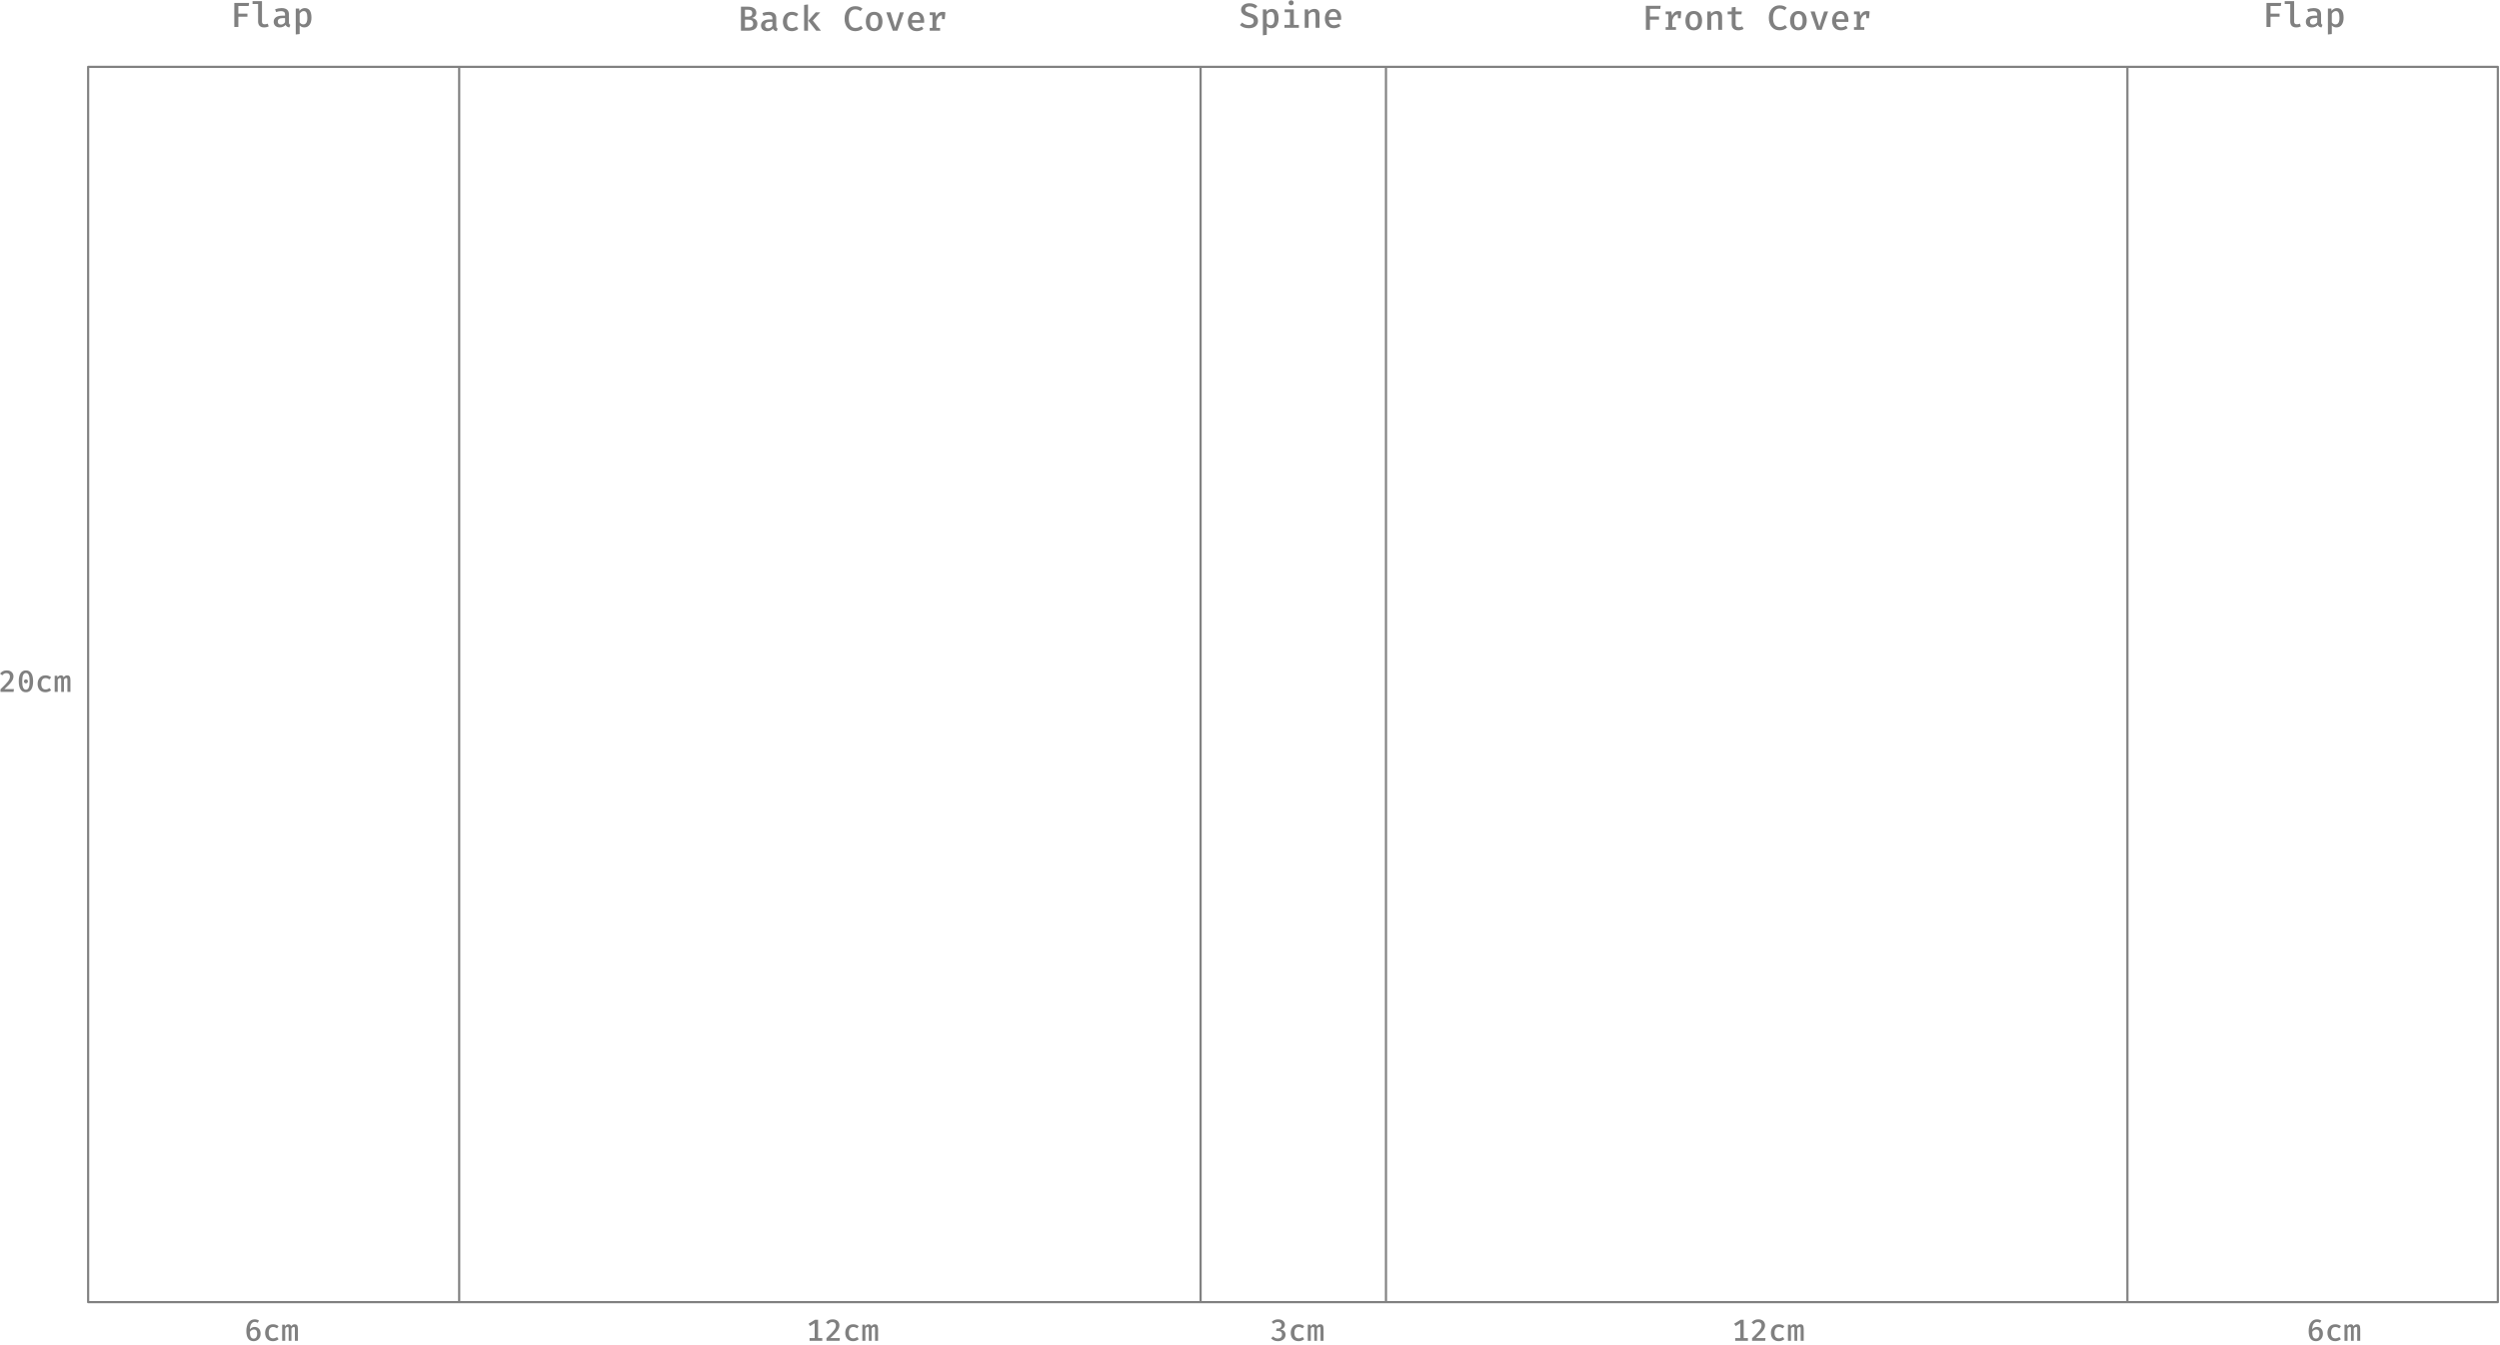
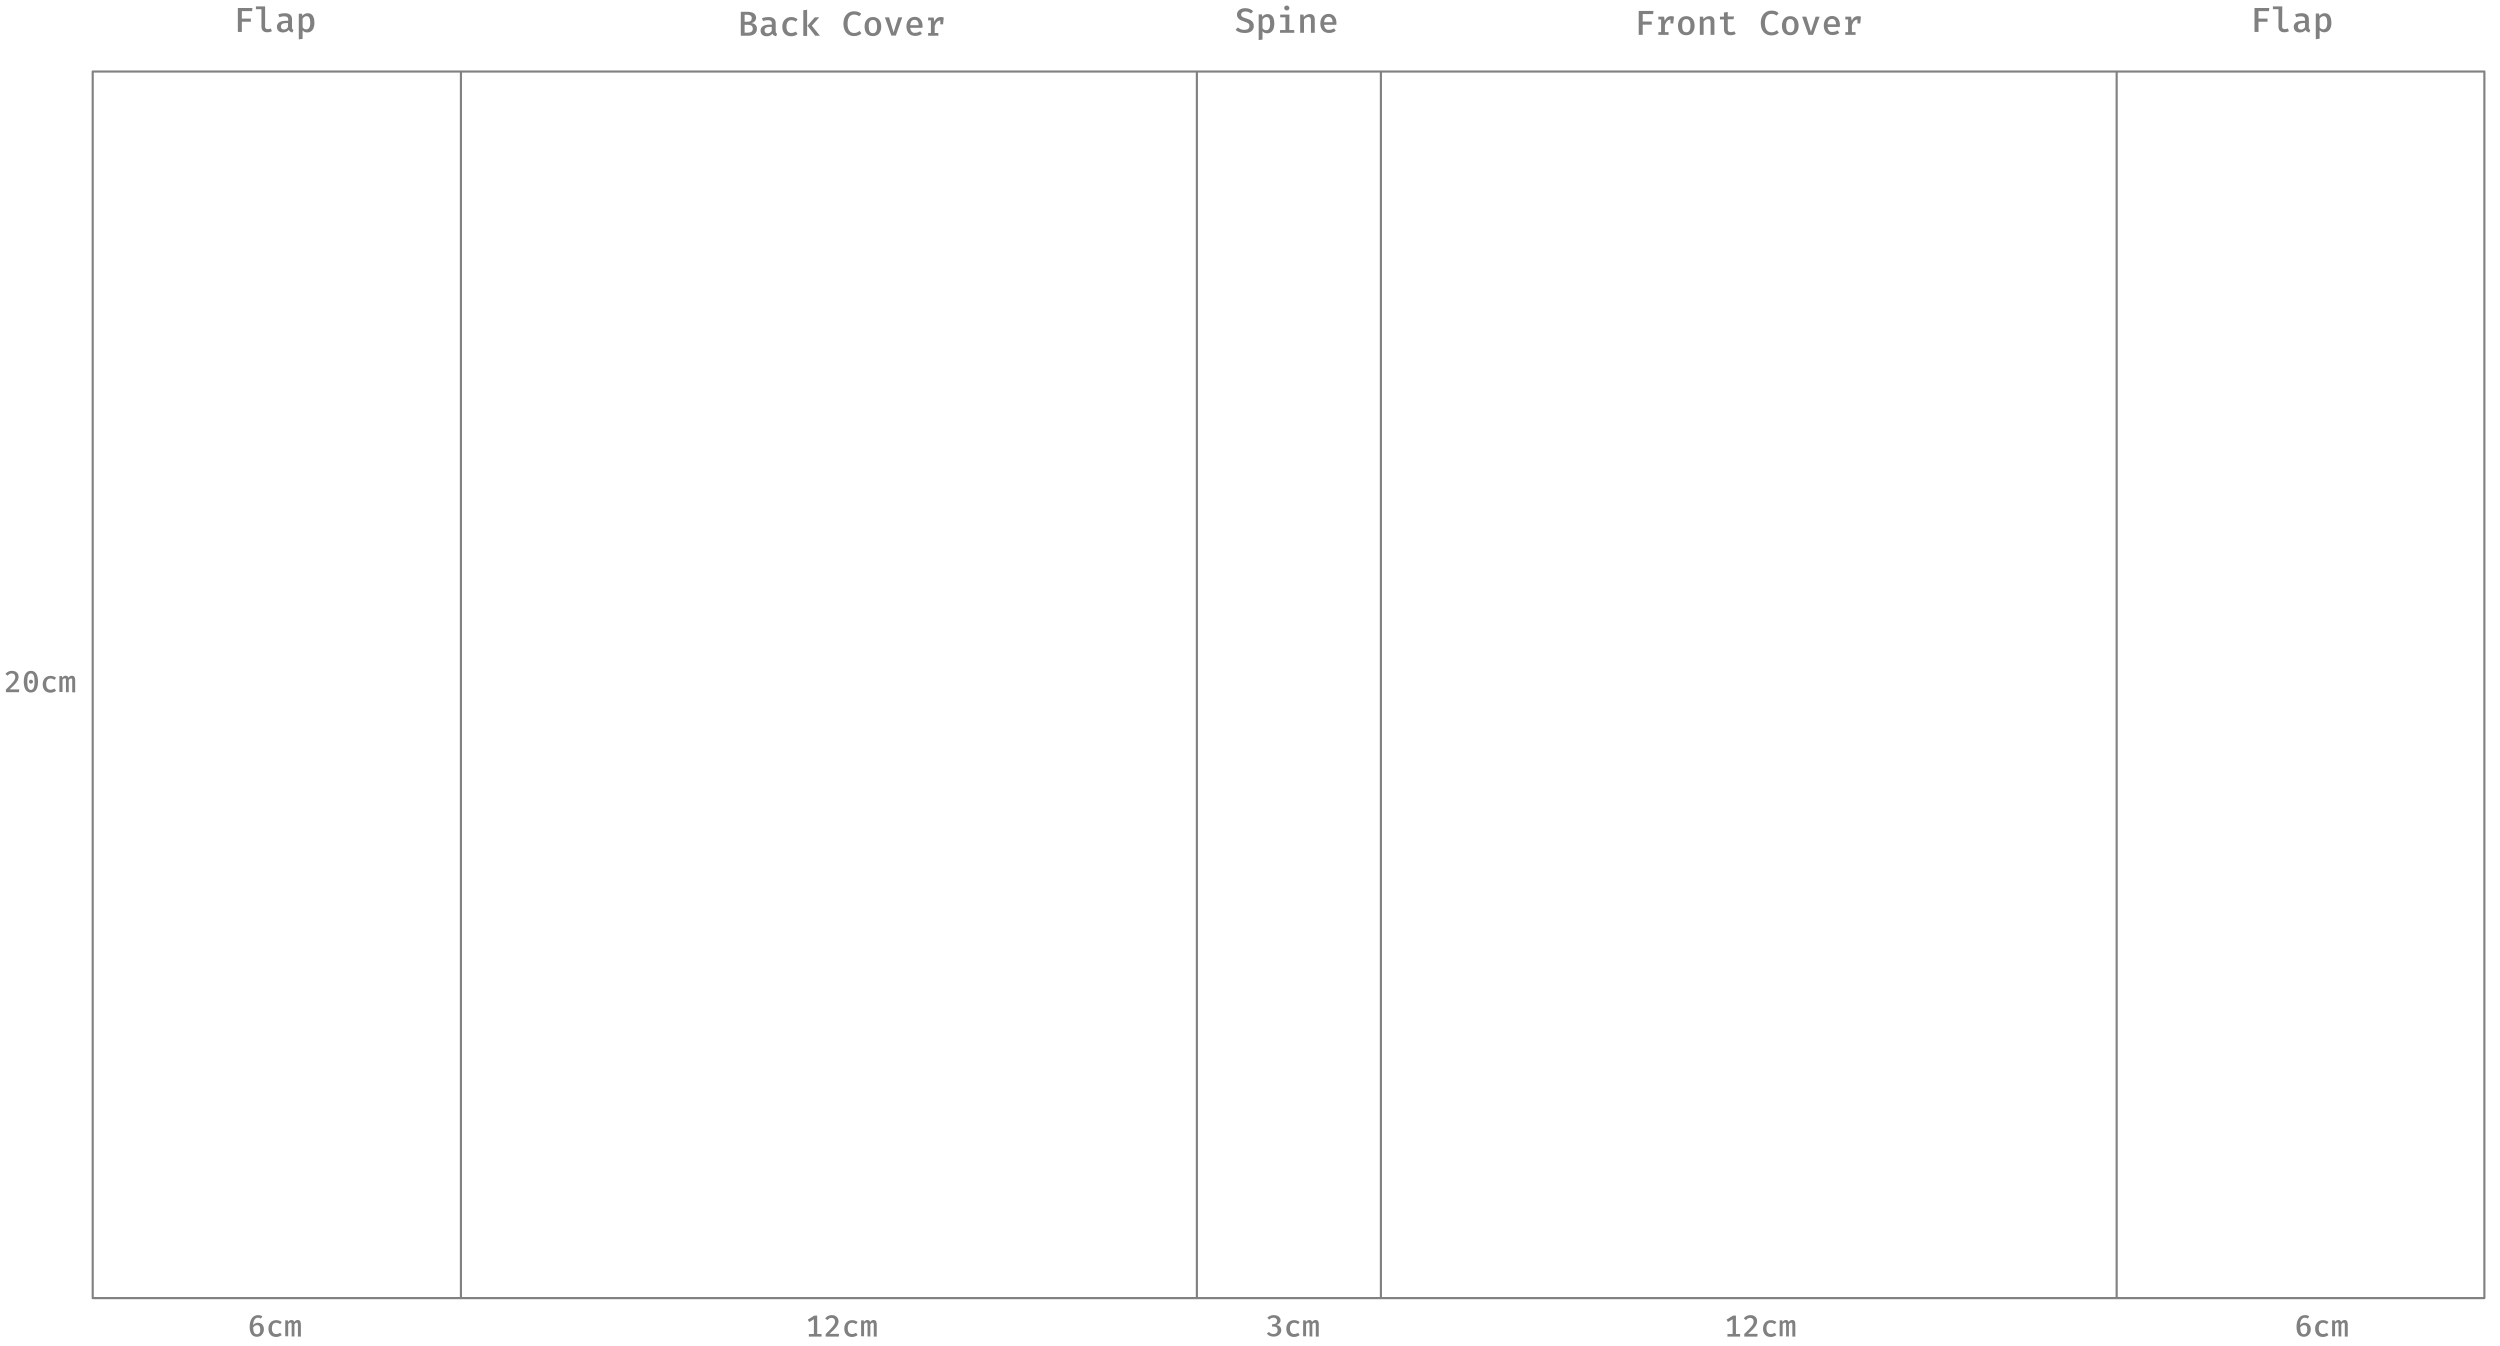
- <svg xmlns="http://www.w3.org/2000/svg" width="4777" height="2571" fill-rule="evenodd" stroke-linecap="round" stroke-linejoin="round" stroke-miterlimit="1.5" clip-rule="evenodd" viewBox="0 0 4777 2571">
-   <path fill="gray" fill-rule="nonzero" d="M2404.74 40.124c0-8.667-5.87-11.933-13.67-14.267-8.2-2.4-10.73-4.066-10.73-7.666 0-4 3.59-5.934 8.33-5.934 3.8 0 7.6 1.267 10.86 4.067l4.07-4.6c-3.93-3.533-8.8-5.533-15.4-5.533-9.06 0-15.8 4.933-15.8 12.466 0 7.134 5.07 10.8 14.87 13.667 7.33 2.2 9.4 4.133 9.4 8.2 0 4.933-4.33 7.4-9.53 7.4-5.4 0-9.4-1.8-12.67-4.8l-4.27 4.733c3.87 3.8 9.47 6.134 16.94 6.134 11.13 0 17.6-5.667 17.6-13.867zm26.53-23.133c-3.93 0-7.6 1.866-10.27 5.466l-.47-4.533h-6.46v49.6l7.46-.867V50.124c2.27 2.6 5.27 3.867 8.94 3.867 8.93 0 13.6-7.8 13.6-18.534 0-11.2-3.54-18.466-12.8-18.466zm-2.07 5.733c4.67 0 7 3.733 7 12.8 0 8.8-2.67 12.667-7.73 12.667-2.87 0-5.27-1.4-6.94-3.934V27.791c1.74-2.734 4.34-5.067 7.67-5.067zM2468.14.657c-2.94 0-4.87 2.067-4.87 4.734 0 2.666 1.93 4.666 4.87 4.666 2.86 0 4.86-2 4.86-4.666 0-2.667-2-4.734-4.86-4.734zm5.13 17.267h-17.6v5.467h10.13v24.266h-10.46v5.467h27.53v-5.467h-9.6V17.924zm20.8 35.2h7.46V27.857c1.87-2.666 4.81-5.133 8.27-5.133 4.27 0 5 2.333 5 8.467v21.933h7.47V27.457c0-6.6-3.27-10.466-9.8-10.466-4.27 0-8.47 1.933-11.4 5.533l-.54-4.6h-6.46v35.2zm46.2-15.2h23.33c.14-.867.2-2.133.2-3.333 0-10.934-5.87-17.6-15.2-17.6-10 0-16.07 8-16.07 18.533 0 11 6 18.467 17 18.467 4.94 0 9.54-1.667 12.81-4.334l-3.2-4.533c-3 2-5.87 3.067-9.27 3.067-5.07 0-9.13-3.067-9.6-10.267zm8.4-15.4c5 0 7.73 3.667 7.86 10.333h-16.33c.47-7.066 3.8-10.333 8.47-10.333zm-2093.042-11.1h19.733l.8-5.867h-28.266v46h7.733v-19.6h17.333v-5.866h-17.333V11.424zm45.2-9.2h-18.067v5.467h10.6v33.6c0 6.933 4.134 11.133 11.2 11.133 3.934 0 7-.867 9.067-2l-1.867-5.2c-1.8.733-3.6 1.2-5.6 1.2-3.133 0-5.333-1.2-5.333-4.467V2.224zm51.467 40.733V27.224c0-7.4-4.6-11.8-14.067-11.8-3.6 0-7.933.733-12.333 2.4l1.866 5.267c3.534-1.267 7-1.8 9.334-1.8 4.933 0 7.8 1.8 7.8 6.4v2.266h-5c-10.734 0-16.734 4.2-16.734 11.534 0 6.533 4.4 10.933 11.6 10.933 4.467 0 8.6-1.6 11.2-4.867 1.267 3.067 3.867 4.467 7.267 4.867l1.733-5.067c-1.866-.6-2.666-1.666-2.666-4.4zm-15.334 4c-3.933 0-5.933-2-5.933-5.733 0-4.133 2.733-6.6 9.733-6.6h4.134v7.8c-1.734 2.867-4.867 4.533-7.934 4.533zm45.6-31.533c-3.933 0-7.6 1.867-10.266 5.467l-.467-4.534h-6.467v49.6l7.467-.866V48.557c2.267 2.6 5.267 3.867 8.933 3.867 8.934 0 13.6-7.8 13.6-18.533 0-11.2-3.533-18.467-12.8-18.467zm-2.066 5.733c4.666 0 7 3.734 7 12.8 0 8.8-2.667 12.667-7.734 12.667-2.866 0-5.266-1.4-6.933-3.933V26.224c1.733-2.733 4.333-5.067 7.667-5.067zM486.82 2537.4c-3.559 0-6.709 1.4-9.217 4.72.292-8.92 3.733-14.35 9.217-14.35 2.041 0 4.025.59 5.775 1.69l2.508-4.2c-2.275-1.51-5.017-2.45-8.283-2.45-9.975 0-15.925 8.93-15.925 22.35 0 11.37 3.908 19.48 14 19.48 7.7 0 13.3-5.72 13.3-14.35 0-8.58-5.134-12.89-11.375-12.89zm-1.867 22.28c-5.133 0-7.175-4.02-7.292-12.72 1.867-2.85 4.609-4.72 7.817-4.72 3.675 0 6.125 2.16 6.125 8.34 0 5.43-2.217 9.1-6.65 9.1zm37.042-.41c-4.784 0-8.284-2.91-8.284-10.61 0-7.7 3.384-11.15 8.284-11.15 2.625 0 5.133.94 7.525 2.57l3.033-4.08c-2.975-2.45-6.475-3.74-10.675-3.74-9.508 0-15.108 7-15.108 16.4 0 9.62 5.483 15.98 14.991 15.98 4.084 0 8.109-1.52 10.792-3.79l-2.975-4.2c-2.275 1.51-4.725 2.62-7.583 2.62zm41.358-27.01c-2.975 0-5.017 1.58-6.767 3.91-.875-2.91-2.916-3.91-5.25-3.91-2.975 0-4.841 1.7-6.591 4.15l-.467-3.33h-4.9v30.8h5.833v-23.45c1.517-2.22 2.975-3.09 4.55-3.09 1.809 0 2.042 1.34 2.042 4.55v21.99h5.308v-23.45c1.517-2.22 3.034-3.09 4.55-3.09 1.809 0 2.042 1.34 2.042 4.55v21.99h5.775v-22.87c0-6.82-2.625-8.75-6.125-8.75zm3865.717 5.14c-3.56 0-6.71 1.4-9.21 4.72.29-8.92 3.73-14.35 9.21-14.35 2.04 0 4.03.59 5.78 1.69l2.51-4.2c-2.28-1.51-5.02-2.45-8.29-2.45-9.97 0-15.92 8.93-15.92 22.35 0 11.37 3.91 19.48 14 19.48 7.7 0 13.3-5.72 13.3-14.35 0-8.58-5.14-12.89-11.38-12.89zm-1.87 22.28c-5.13 0-7.17-4.02-7.29-12.72 1.87-2.85 4.61-4.72 7.82-4.72 3.67 0 6.13 2.16 6.13 8.34 0 5.43-2.22 9.1-6.66 9.1zm37.05-.41c-4.79 0-8.29-2.91-8.29-10.61 0-7.7 3.39-11.15 8.29-11.15 2.62 0 5.13.94 7.52 2.57l3.04-4.08c-2.98-2.45-6.48-3.74-10.68-3.74-9.51 0-15.11 7-15.11 16.4 0 9.62 5.49 15.98 14.99 15.98 4.09 0 8.11-1.52 10.8-3.79l-2.98-4.2c-2.27 1.51-4.72 2.62-7.58 2.62zm41.36-27.01c-2.98 0-5.02 1.58-6.77 3.91-.88-2.91-2.92-3.91-5.25-3.91-2.98 0-4.84 1.7-6.59 4.15l-.47-3.33h-4.9v30.8h5.83v-23.45c1.52-2.22 2.98-3.09 4.55-3.09 1.81 0 2.05 1.34 2.05 4.55v21.99h5.3v-23.45c1.52-2.22 3.04-3.09 4.55-3.09 1.81 0 2.04 1.34 2.04 4.55v21.99h5.78v-22.87c0-6.82-2.62-8.75-6.12-8.75zm-2941.82 26.49v-35.12h-5.77l-12.37 7.58 2.8 4.55 8.87-5.42v28.41h-9.8v5.13h24.32v-5.13h-8.05zm28-35.94c-5.83 0-9.74 2.22-12.83 6.19l4.2 3.26c2.39-2.91 4.55-4.2 8.16-4.2 4.09 0 6.54 2.51 6.54 6.54 0 5.89-3.68 10.44-18.09 24.32v4.96h25.03l.7-5.25h-18.26c12.89-11.67 17.33-17.38 17.33-24.44 0-6.3-4.61-11.38-12.78-11.38zm39.2 36.46c-4.78 0-8.28-2.91-8.28-10.61 0-7.7 3.38-11.15 8.28-11.15 2.63 0 5.13.94 7.53 2.57l3.03-4.08c-2.98-2.45-6.48-3.74-10.68-3.74-9.5 0-15.1 7-15.1 16.4 0 9.62 5.48 15.98 14.99 15.98 4.08 0 8.11-1.52 10.79-3.79l-2.98-4.2c-2.27 1.51-4.72 2.62-7.58 2.62zm41.36-27.01c-2.98 0-5.02 1.58-6.77 3.91-.87-2.91-2.92-3.91-5.25-3.91-2.97 0-4.84 1.7-6.59 4.15l-.47-3.33h-4.9v30.8h5.84v-23.45c1.51-2.22 2.97-3.09 4.55-3.09 1.81 0 2.04 1.34 2.04 4.55v21.99h5.31v-23.45c1.51-2.22 3.03-3.09 4.55-3.09 1.81 0 2.04 1.34 2.04 4.55v21.99h5.77v-22.87c0-6.82-2.62-8.75-6.12-8.75zM12.937 1281.92c-5.833 0-9.742 2.22-12.833 6.18l4.2 3.27c2.391-2.92 4.55-4.2 8.166-4.2 4.084 0 6.534 2.51 6.534 6.53 0 5.89-3.675 10.44-18.084 24.33v4.96h25.025l.7-5.25H8.387c12.892-11.67 17.325-17.39 17.325-24.45 0-6.3-4.608-11.37-12.775-11.37zm36.633 0c-9.041 0-13.708 7.58-13.708 20.88 0 13.36 4.667 20.94 13.708 20.94 9.042 0 13.709-7.58 13.709-20.94 0-13.3-4.667-20.88-13.709-20.88zm0 5.02c4.55 0 7.117 4.43 7.117 15.86 0 11.49-2.567 15.99-7.117 15.99-4.491 0-7.116-4.44-7.116-15.99 0-11.31 2.566-15.86 7.116-15.86zm0 12.13c-2.158 0-3.791 1.69-3.791 3.79 0 2.16 1.633 3.85 3.791 3.85 2.217 0 3.85-1.69 3.85-3.85 0-2.1-1.633-3.79-3.85-3.79zm37.567 19.31c-4.783 0-8.283-2.92-8.283-10.62 0-7.7 3.383-11.14 8.283-11.14 2.625 0 5.133.93 7.525 2.57l3.033-4.09c-2.975-2.45-6.475-3.73-10.675-3.73-9.508 0-15.108 7-15.108 16.39 0 9.63 5.483 15.98 14.992 15.98 4.083 0 8.108-1.51 10.791-3.79l-2.975-4.2c-2.275 1.52-4.725 2.63-7.583 2.63zm41.358-27.01c-2.975 0-5.016 1.57-6.766 3.91-.875-2.92-2.917-3.91-5.25-3.91-2.975 0-4.842 1.69-6.592 4.14l-.467-3.32h-4.9v30.8h5.834v-23.45c1.516-2.22 2.975-3.1 4.55-3.1 1.808 0 2.041 1.35 2.041 4.55v22h5.309v-23.45c1.516-2.22 3.033-3.1 4.55-3.1 1.808 0 2.041 1.35 2.041 4.55v22h5.775v-22.87c0-6.83-2.625-8.75-6.125-8.75zM3333.22 2558.75v-35.12h-5.77l-12.37 7.58 2.8 4.55 8.87-5.42v28.41h-9.8v5.13h24.32v-5.13h-8.05zm28-35.94c-5.83 0-9.74 2.22-12.83 6.19l4.2 3.26c2.39-2.91 4.55-4.2 8.17-4.2 4.08 0 6.53 2.51 6.53 6.54 0 5.89-3.68 10.44-18.09 24.32v4.96h25.03l.7-5.25h-18.26c12.89-11.67 17.33-17.38 17.33-24.44 0-6.3-4.61-11.38-12.78-11.38zm39.2 36.46c-4.78 0-8.28-2.91-8.28-10.61 0-7.7 3.38-11.15 8.28-11.15 2.63 0 5.14.94 7.53 2.57l3.03-4.08c-2.97-2.45-6.47-3.74-10.67-3.74-9.51 0-15.11 7-15.11 16.4 0 9.62 5.48 15.98 14.99 15.98 4.08 0 8.11-1.52 10.79-3.79l-2.97-4.2c-2.28 1.51-4.73 2.62-7.59 2.62zm41.36-27.01c-2.97 0-5.02 1.58-6.77 3.91-.87-2.91-2.91-3.91-5.25-3.91-2.97 0-4.84 1.7-6.59 4.15l-.47-3.33h-4.89v30.8h5.83v-23.45c1.52-2.22 2.97-3.09 4.55-3.09 1.81 0 2.04 1.34 2.04 4.55v21.99h5.31v-23.45c1.52-2.22 3.03-3.09 4.55-3.09 1.81 0 2.04 1.34 2.04 4.55v21.99h5.78v-22.87c0-6.82-2.63-8.75-6.13-8.75zm-998.55-9.45c-4.66 0-8.81 1.58-12.31 4.96l3.45 3.74c2.5-2.4 4.95-3.62 8.34-3.62 3.96 0 6.94 2.16 6.94 6.07 0 4.31-3.27 6.35-7.06 6.35h-2.45l-.76 4.79h3.44c4.61 0 7.82 1.86 7.82 7.06 0 4.55-3.15 7.35-8.17 7.35-3.2 0-6.41-1.29-8.69-3.97l-4.02 3.5c3.15 3.79 7.99 5.6 13.06 5.6 8.81 0 14.59-5.37 14.59-12.25 0-6.36-4.26-9.39-9.28-9.92 4.49-1.05 7.99-4.49 7.99-9.45 0-5.54-4.9-10.21-12.89-10.21zm39.32 36.46c-4.78 0-8.28-2.91-8.28-10.61 0-7.7 3.38-11.15 8.28-11.15 2.62 0 5.13.94 7.52 2.57l3.04-4.08c-2.98-2.45-6.48-3.74-10.68-3.74-9.51 0-15.11 7-15.11 16.4 0 9.62 5.49 15.98 15 15.98 4.08 0 8.1-1.52 10.79-3.79l-2.98-4.2c-2.27 1.51-4.72 2.62-7.58 2.62zm41.36-27.01c-2.98 0-5.02 1.58-6.77 3.91-.87-2.91-2.92-3.91-5.25-3.91-2.97 0-4.84 1.7-6.59 4.15l-.47-3.33h-4.9v30.8h5.84v-23.45c1.51-2.22 2.97-3.09 4.55-3.09 1.8 0 2.04 1.34 2.04 4.55v21.99h5.31v-23.45c1.51-2.22 3.03-3.09 4.55-3.09 1.8 0 2.04 1.34 2.04 4.55v21.99h5.77v-22.87c0-6.82-2.62-8.75-6.12-8.75zM4340.21 11.424h19.74l.8-5.867h-28.27v46h7.73v-19.6h17.34v-5.866h-17.34V11.424zm45.2-9.2h-18.06v5.467h10.6v33.6c0 6.933 4.13 11.133 11.2 11.133 3.93 0 7-.867 9.06-2l-1.86-5.2c-1.8.733-3.6 1.2-5.6 1.2-3.14 0-5.34-1.2-5.34-4.467V2.224zm51.47 40.733V27.224c0-7.4-4.6-11.8-14.07-11.8-3.6 0-7.93.733-12.33 2.4l1.87 5.267c3.53-1.267 7-1.8 9.33-1.8 4.93 0 7.8 1.8 7.8 6.4v2.266h-5c-10.73 0-16.73 4.2-16.73 11.534 0 6.533 4.4 10.933 11.6 10.933 4.46 0 8.6-1.6 11.2-4.867 1.26 3.067 3.86 4.467 7.26 4.867l1.74-5.067c-1.87-.6-2.67-1.666-2.67-4.4zm-15.33 4c-3.94 0-5.94-2-5.94-5.733 0-4.133 2.74-6.6 9.74-6.6h4.13v7.8c-1.73 2.867-4.87 4.533-7.93 4.533zm45.6-31.533c-3.94 0-7.6 1.867-10.27 5.467l-.47-4.534h-6.46v49.6l7.46-.866V48.557c2.27 2.6 5.27 3.867 8.94 3.867 8.93 0 13.6-7.8 13.6-18.533 0-11.2-3.54-18.467-12.8-18.467zm-2.07 5.733c4.67 0 7 3.734 7 12.8 0 8.8-2.67 12.667-7.73 12.667-2.87 0-5.27-1.4-6.94-3.933V26.224c1.74-2.733 4.34-5.067 7.67-5.067zm-1311.13-4.166h19.74l.8-5.867h-28.27v46h7.73v-19.6h17.34v-5.867h-17.34V16.991zm54.67 4.066c-6.06 0-9.73 3.134-12.4 9l-1.33-8.133h-10.87v5.333h5.2v24.534h-5.2v5.333h19.74v-5.333h-7.07V38.724c2.07-6.867 5.67-10.867 10.67-11v7.2h5.33l1.26-13c-1.59-.533-3.19-.867-5.33-.867zm29.2-.066c-10.26 0-16 7.533-16 18.533 0 11.4 5.67 18.467 15.94 18.467 10.19 0 15.93-7.334 15.93-18.534s-5.6-18.466-15.87-18.466zm0 5.8c5.34 0 8 4 8 12.666 0 8.8-2.66 12.8-8.06 12.8s-8.07-4-8.07-12.733 2.73-12.733 8.13-12.733zm25.87 30.333h7.47V31.857c1.86-2.666 4.79-5.133 8.26-5.133 4.27 0 5 2.333 5 8.467v21.933h7.47V31.457c0-6.6-3.27-10.466-9.8-10.466-4.27 0-8.47 1.933-11.4 5.533l-.53-4.6h-6.47v35.2zm69.4-1.867l-2.67-4.933c-1.8 1-4 1.667-6.53 1.667-4.33 0-6.13-1.8-6.13-5.6v-19h11.06l.87-5.467h-11.93v-8.733l-7.47.866v7.867h-7.8v5.467h7.8v19.066c0 6.934 4.33 11.534 12.53 11.534 3.94 0 7.67-1.067 10.27-2.734zm68.53-45.066c-11.2 0-20.4 8.4-20.4 23.866 0 15.6 8.8 23.934 20.54 23.934 6.73 0 11.33-2.467 14.4-5.467l-3.74-4.733c-2.53 2-5.47 3.933-10.4 3.933-7.26 0-12.73-4.933-12.73-17.667 0-13 5.8-17.8 12.66-17.8 3.61 0 6.74 1.134 9.54 3.4l4-4.8c-3.73-3-7.6-4.666-13.87-4.666zm36.2 10.8c-10.26 0-16 7.533-16 18.533 0 11.4 5.67 18.467 15.94 18.467 10.19 0 15.93-7.334 15.93-18.534s-5.6-18.466-15.87-18.466zm0 5.8c5.34 0 8 4 8 12.666 0 8.8-2.66 12.8-8.06 12.8s-8.07-4-8.07-12.733 2.73-12.733 8.13-12.733zm56.74-4.867h-7.67l-9 29-8.87-29h-8.07l12.47 35.2h8.67l12.47-35.2zm15.33 20h23.33c.14-.867.2-2.133.2-3.333 0-10.934-5.86-17.6-15.2-17.6-10 0-16.06 8-16.06 18.533 0 11 6 18.467 17 18.467 4.93 0 9.53-1.667 12.79-4.334l-3.19-4.533c-3 2-5.87 3.067-9.27 3.067-5.07 0-9.13-3.067-9.6-10.267zm8.4-15.4c5 0 7.73 3.667 7.87 10.333h-16.34c.47-7.066 3.8-10.333 8.47-10.333zm50.33-5.467c-6.06 0-9.73 3.134-12.4 9l-1.33-8.133h-10.87v5.333h5.2v24.534h-5.2v5.333h19.74v-5.333h-7.07V38.724c2.07-6.867 5.67-10.867 10.67-11v7.2h5.33l1.26-13c-1.59-.533-3.19-.867-5.33-.867zM1447.79 45.491c0-7.6-5.53-10.267-10.53-11.134 4.4-1 8.53-4.2 8.53-9.933 0-9-8.2-11.667-16.8-11.667h-12.6v46h13.47c9.06 0 17.93-3 17.93-13.266zm-9.87-20.467c0 4.8-2.66 6.8-7.8 6.8h-6V18.557h5.54c5.26 0 8.26 1.8 8.26 6.467zm1.8 20.467c0 6.133-4.93 7.266-9.33 7.266h-6.27V37.624h6.54c5.13 0 9.06 1.667 9.06 7.867zm44.14 4.666V34.424c0-7.4-4.6-11.8-14.07-11.8-3.6 0-7.93.733-12.33 2.4l1.86 5.267c3.54-1.267 7-1.8 9.34-1.8 4.93 0 7.8 1.8 7.8 6.4v2.266h-5c-10.74 0-16.74 4.2-16.74 11.534 0 6.533 4.4 10.933 11.6 10.933 4.47 0 8.6-1.6 11.2-4.867 1.27 3.067 3.87 4.467 7.27 4.867l1.73-5.067c-1.86-.6-2.66-1.666-2.66-4.4zm-15.34 4c-3.93 0-5.93-2-5.93-5.733 0-4.133 2.73-6.6 9.73-6.6h4.14v7.8c-1.74 2.867-4.87 4.533-7.94 4.533zm45.4-.666c-5.46 0-9.46-3.334-9.46-12.134s3.86-12.733 9.46-12.733c3 0 5.87 1.067 8.6 2.933l3.47-4.666c-3.4-2.8-7.4-4.267-12.2-4.267-10.87 0-17.27 8-17.27 18.733 0 11 6.27 18.267 17.14 18.267 4.66 0 9.26-1.733 12.33-4.333l-3.4-4.8c-2.6 1.733-5.4 3-8.67 3zm30.67-44.934l-7.47.867v49.333h7.47v-50.2zm23.33 15h-8.66l-14.14 15.934 15.14 19.266h9.13l-15.67-19.466 14.2-15.734zm66.94-11.733c-11.2 0-20.4 8.4-20.4 23.867 0 15.6 8.8 23.933 20.53 23.933 6.73 0 11.33-2.467 14.4-5.467l-3.73-4.733c-2.54 2-5.47 3.933-10.4 3.933-7.27 0-12.74-4.933-12.74-17.666 0-13 5.8-17.8 12.67-17.8 3.6 0 6.73 1.133 9.53 3.4l4-4.8c-3.73-3-7.6-4.667-13.86-4.667zm36.2 10.8c-10.27 0-16 7.533-16 18.533 0 11.4 5.66 18.467 15.93 18.467 10.2 0 15.93-7.333 15.93-18.533 0-11.2-5.6-18.467-15.86-18.467zm0 5.8c5.33 0 8 4 8 12.667 0 8.8-2.67 12.8-8.07 12.8s-8.07-4-8.07-12.734c0-8.733 2.74-12.733 8.14-12.733zm56.73-4.867h-7.67l-9 29-8.86-29h-8.07l12.47 35.2h8.66l12.47-35.2zm15.33 20h23.34c.13-.866.2-2.133.2-3.333 0-10.933-5.87-17.6-15.2-17.6-10 0-16.07 8-16.07 18.533 0 11 6 18.467 17 18.467 4.93 0 9.53-1.667 12.8-4.333l-3.2-4.534c-3 2-5.87 3.067-9.27 3.067-5.06 0-9.13-3.067-9.6-10.267zm8.4-15.4c5 0 7.74 3.667 7.87 10.334h-16.33c.46-7.067 3.8-10.334 8.46-10.334zm50.34-5.466c-6.07 0-9.74 3.133-12.4 9l-1.34-8.134h-10.86v5.334h5.2v24.533h-5.2v5.333h19.73v-5.333h-7.07V40.357c2.07-6.866 5.67-10.866 10.67-11v7.2h5.33l1.27-13c-1.6-.533-3.2-.866-5.33-.866z" />
-   <path fill="none" stroke="#818181" stroke-width="4.17" d="M168.487 127.793H4774.79M168.487 2490H4774.79M168.487 127.793V2490M877.713 127.793V2490M2295.04 127.793V2490m354.33-2362.207V2490M4774.79 127.793V2490m-708.1-2362.207V2490" />
-   <path fill="none" d="M0 0h4776.77v2570.59H0z" />
+ <svg xmlns="http://www.w3.org/2000/svg" id="Layer_1" viewBox="0 0 1440 775" width="1440" height="775">
+   <style>.st0{fill:gray}.st1{stroke:#818181;stroke-width:1.247;stroke-linecap:round;stroke-linejoin:round;stroke-miterlimit:1.5}.st1,.st2{fill:none}</style>
+   <path d="M722.2 15c0-2.6-1.8-3.6-4.1-4.3-2.5-.7-3.2-1.2-3.2-2.3 0-1.2 1.1-1.8 2.5-1.8 1.1 0 2.3.4 3.2 1.2l1.2-1.4c-1.2-1.1-2.6-1.7-4.6-1.7-2.7 0-4.7 1.5-4.7 3.7 0 2.1 1.5 3.2 4.4 4.1 2.2.7 2.8 1.2 2.8 2.5 0 1.5-1.3 2.2-2.9 2.2-1.6 0-2.8-.5-3.8-1.4l-1.3 1.4c1.2 1.1 2.8 1.8 5.1 1.8 3.5.1 5.4-1.5 5.4-4zm7.9-6.9c-1.2 0-2.3.6-3.1 1.6l-.1-1.4H725v14.8l2.2-.3V18c.7.8 1.6 1.2 2.7 1.2 2.7 0 4.1-2.3 4.1-5.5 0-3.4-1.1-5.6-3.9-5.6zm-.6 1.7c1.4 0 2.1 1.1 2.1 3.8 0 2.6-.8 3.8-2.3 3.8-.9 0-1.6-.4-2.1-1.2v-4.9c.5-.8 1.3-1.5 2.3-1.5zm11.7-6.6c-.9 0-1.5.6-1.5 1.4 0 .8.6 1.4 1.5 1.4s1.5-.6 1.5-1.4c-.1-.8-.7-1.4-1.5-1.4zm1.5 5.2h-5.3V10h3v7.3h-3.1v1.6h8.2v-1.6h-2.9l.1-8.9zm6.2 10.5h2.2v-7.6c.6-.8 1.4-1.5 2.5-1.5 1.3 0 1.5.7 1.5 2.5v6.6h2.2v-7.7c0-2-1-3.1-2.9-3.1-1.3 0-2.5.6-3.4 1.7l-.2-1.4h-1.9v10.5zm13.8-4.6h7c0-.3.1-.6.1-1 0-3.3-1.8-5.3-4.5-5.3-3 0-4.8 2.4-4.8 5.5 0 3.3 1.8 5.5 5.1 5.5 1.5 0 2.9-.5 3.8-1.3l-1-1.4c-.9.6-1.8.9-2.8.9-1.5.2-2.7-.7-2.9-2.9zm2.5-4.6c1.5 0 2.3 1.1 2.4 3.1h-4.9c.1-2.1 1.1-3.1 2.5-3.1zM139.3 6.4h5.9l.2-1.8H137v13.8h2.3v-5.9h5.2v-1.8h-5.2V6.4zm13.5-2.7h-5.4v1.6h3.2v10c0 2.1 1.2 3.3 3.3 3.3 1.2 0 2.1-.3 2.7-.6l-.6-1.6c-.5.2-1.1.4-1.7.4-.9 0-1.6-.4-1.6-1.3V3.7h.1zm15.4 12.1v-4.7c0-2.2-1.4-3.5-4.2-3.5-1.1 0-2.4.2-3.7.7l.6 1.6c1.1-.4 2.1-.5 2.8-.5 1.5 0 2.3.5 2.3 1.9v.7h-1.5c-3.2 0-5 1.3-5 3.4 0 2 1.3 3.3 3.5 3.3 1.3 0 2.6-.5 3.3-1.5.4.9 1.2 1.3 2.2 1.5l.5-1.5c-.6-.2-.8-.5-.8-1.4zm-4.6 1.2c-1.2 0-1.8-.6-1.8-1.7 0-1.2.8-2 2.9-2h1.2v2.3c-.5.9-1.4 1.4-2.3 1.4zm13.6-9.4c-1.2 0-2.3.6-3.1 1.6l-.1-1.3h-1.9v14.8l2.2-.3v-4.9c.7.8 1.6 1.2 2.7 1.2 2.7 0 4.1-2.3 4.1-5.5 0-3.4-1.1-5.6-3.9-5.6zm-.6 1.7c1.4 0 2.1 1.1 2.1 3.8 0 2.6-.8 3.8-2.3 3.8-.9 0-1.6-.4-2.1-1.2v-4.9c.5-.8 1.3-1.5 2.3-1.5zm-28 752.6c-1.1 0-2 .4-2.8 1.4.1-2.7 1.1-4.3 2.8-4.3.6 0 1.2.2 1.7.5l.8-1.3c-.7-.5-1.5-.7-2.5-.7-3 0-4.8 2.7-4.8 6.7 0 3.4 1.2 5.8 4.2 5.8 2.3 0 4-1.7 4-4.3 0-2.5-1.5-3.8-3.4-3.8zm-.6 6.6c-1.5 0-2.1-1.2-2.2-3.8.6-.9 1.4-1.4 2.3-1.4 1.1 0 1.8.6 1.8 2.5.1 1.6-.5 2.7-1.9 2.7zm11.1-.1c-1.4 0-2.5-.9-2.5-3.2 0-2.3 1-3.3 2.5-3.3.8 0 1.5.3 2.3.8l.9-1.2c-.9-.7-1.9-1.1-3.2-1.1-2.8 0-4.5 2.1-4.5 4.9 0 2.9 1.6 4.8 4.5 4.8 1.2 0 2.4-.5 3.2-1.1l-.9-1.3c-.7.4-1.4.7-2.3.7zm12.4-8.1c-.9 0-1.5.5-2 1.2-.3-.9-.9-1.2-1.6-1.2-.9 0-1.4.5-2 1.2l-.1-1h-1.5v9.2h1.7v-7c.5-.7.9-.9 1.4-.9.5 0 .6.4.6 1.4v6.6h1.6v-7c.5-.7.9-.9 1.4-.9.5 0 .6.4.6 1.4v6.6h1.7v-6.8c0-2.2-.8-2.8-1.8-2.8zm1156.1 1.6c-1.1 0-2 .4-2.8 1.4.1-2.7 1.1-4.3 2.8-4.3.6 0 1.2.2 1.7.5l.8-1.3c-.7-.5-1.5-.7-2.5-.7-3 0-4.8 2.7-4.8 6.7 0 3.4 1.2 5.8 4.2 5.8 2.3 0 4-1.7 4-4.3 0-2.5-1.5-3.8-3.4-3.8zm-.5 6.6c-1.5 0-2.1-1.2-2.2-3.8.6-.9 1.4-1.4 2.3-1.4 1.1 0 1.8.6 1.8 2.5 0 1.6-.6 2.7-1.9 2.7zm11-.1c-1.4 0-2.5-.9-2.5-3.2 0-2.3 1-3.3 2.5-3.3.8 0 1.5.3 2.2.8l.9-1.2c-.9-.7-1.9-1.1-3.2-1.1-2.8 0-4.5 2.1-4.5 4.9 0 2.9 1.6 4.8 4.5 4.8 1.2 0 2.4-.5 3.2-1.1l-.9-1.3c-.6.4-1.3.7-2.2.7zm12.4-8.1c-.9 0-1.5.5-2 1.2-.3-.9-.9-1.2-1.6-1.2-.9 0-1.4.5-2 1.2l-.1-1h-1.5v9.2h1.7v-7c.5-.7.9-.9 1.4-.9.5 0 .6.4.6 1.4v6.6h1.6v-7c.5-.7.9-.9 1.4-.9.5 0 .6.4.6 1.4v6.6h1.7v-6.8c0-2.2-.8-2.8-1.8-2.8zm-879.8 8v-10.5H469l-3.7 2.3.8 1.4 2.7-1.6v8.5h-2.9v1.5h7.3v-1.5h-2.5v-.1zm8.4-10.8c-1.7 0-2.9.7-3.8 1.9l1.3 1c.7-.9 1.4-1.3 2.4-1.3 1.2 0 2 .8 2 2 0 1.8-1.1 3.1-5.4 7.3v1.5h7.5l.2-1.6h-5.5c3.9-3.5 5.2-5.2 5.2-7.3-.1-2-1.5-3.5-3.9-3.5zm11.7 10.9c-1.4 0-2.5-.9-2.5-3.2 0-2.3 1-3.3 2.5-3.3.8 0 1.5.3 2.3.8l.9-1.2c-.9-.7-1.9-1.1-3.2-1.1-2.8 0-4.5 2.1-4.5 4.9 0 2.9 1.6 4.8 4.5 4.8 1.2 0 2.4-.5 3.2-1.1l-.9-1.3c-.7.4-1.5.7-2.3.7zm12.4-8.1c-.9 0-1.5.5-2 1.2-.3-.9-.9-1.2-1.6-1.2-.9 0-1.4.5-2 1.2l-.1-1H496v9.2h1.7v-7c.5-.7.9-.9 1.4-.9.5 0 .6.4.6 1.4v6.6h1.6v-7c.5-.7.9-.9 1.4-.9.5 0 .6.4.6 1.4v6.6h1.7v-6.8c0-2.2-.8-2.8-1.8-2.8zM6.9 386.4c-1.7 0-2.9.7-3.8 1.8l1.3 1c.7-.9 1.4-1.3 2.4-1.3 1.2 0 2 .8 2 2 0 1.8-1.1 3.1-5.4 7.3v1.5h7.5l.2-1.6H5.5c3.9-3.5 5.2-5.2 5.2-7.3 0-1.9-1.4-3.4-3.8-3.4zm10.9 0c-2.7 0-4.1 2.3-4.1 6.2 0 4 1.4 6.3 4.1 6.3 2.7 0 4.1-2.3 4.1-6.3 0-3.9-1.4-6.2-4.1-6.2zm0 1.5c1.4 0 2.1 1.3 2.1 4.7 0 3.4-.8 4.8-2.1 4.8s-2.1-1.3-2.1-4.8c0-3.3.8-4.7 2.1-4.7zm0 3.6c-.6 0-1.1.5-1.1 1.1 0 .6.5 1.2 1.1 1.2.7 0 1.2-.5 1.2-1.2 0-.6-.5-1.1-1.2-1.1zm11.3 5.8c-1.4 0-2.5-.9-2.5-3.2s1-3.3 2.5-3.3c.8 0 1.5.3 2.3.8l.9-1.2c-.9-.7-1.9-1.1-3.2-1.1-2.8 0-4.5 2.1-4.5 4.9 0 2.9 1.6 4.8 4.5 4.8 1.2 0 2.4-.5 3.2-1.1l-.9-1.3c-.7.4-1.5.7-2.3.7zm12.3-8.1c-.9 0-1.5.5-2 1.2-.3-.9-.9-1.2-1.6-1.2-.9 0-1.4.5-2 1.2l-.1-1h-1.5v9.2H36v-7c.5-.7.9-.9 1.4-.9.5 0 .6.4.6 1.4v6.6h1.6v-7c.5-.7.9-.9 1.4-.9.5 0 .6.4.6 1.4v6.6h1.7V392c0-2.2-.8-2.8-1.9-2.8zm958.5 379.1v-10.5h-1.7l-3.7 2.3.8 1.4 2.7-1.6v8.5h-3v1.5h7.3v-1.5h-2.4zm8.3-10.8c-1.7 0-2.9.7-3.8 1.9l1.3 1c.7-.9 1.4-1.3 2.4-1.3 1.2 0 2 .8 2 2 0 1.8-1.1 3.1-5.4 7.3v1.5h7.5l.2-1.6h-5.5c3.9-3.5 5.2-5.2 5.2-7.3 0-2-1.4-3.5-3.9-3.5zm11.8 10.9c-1.4 0-2.5-.9-2.5-3.2 0-2.3 1-3.3 2.5-3.3.8 0 1.5.3 2.3.8l.9-1.2c-.9-.7-1.9-1.1-3.2-1.1-2.8 0-4.5 2.1-4.5 4.9 0 2.9 1.6 4.8 4.5 4.8 1.2 0 2.4-.5 3.2-1.1l-.9-1.3c-.7.4-1.5.7-2.3.7zm12.3-8.1c-.9 0-1.5.5-2 1.2-.3-.9-.9-1.2-1.6-1.2-.9 0-1.4.5-2 1.2l-.1-1h-1.5v9.2h1.7v-7c.5-.7.9-.9 1.4-.9.5 0 .6.4.6 1.4v6.6h1.6v-7c.5-.7.9-.9 1.4-.9.5 0 .6.4.6 1.4v6.6h1.7v-6.8c.1-2.2-.7-2.8-1.8-2.8zm-298.6-2.8c-1.4 0-2.6.5-3.7 1.5l1 1.1c.7-.7 1.5-1.1 2.5-1.1 1.2 0 2.1.6 2.1 1.8 0 1.3-1 1.9-2.1 1.9h-.7l-.2 1.4h1c1.4 0 2.3.6 2.3 2.1 0 1.4-.9 2.2-2.4 2.2-1 0-1.9-.4-2.6-1.2l-1.2 1c.9 1.1 2.4 1.7 3.9 1.7 2.6 0 4.4-1.6 4.4-3.7 0-1.9-1.3-2.8-2.8-3 1.3-.3 2.4-1.3 2.4-2.8 0-1.5-1.5-2.9-3.9-2.9zm11.8 10.9c-1.4 0-2.5-.9-2.5-3.2 0-2.3 1-3.3 2.5-3.3.8 0 1.5.3 2.2.8l.9-1.2c-.9-.7-1.9-1.1-3.2-1.1-2.8 0-4.5 2.1-4.5 4.9 0 2.9 1.6 4.8 4.5 4.8 1.2 0 2.4-.5 3.2-1.1l-.9-1.3c-.6.4-1.4.7-2.2.7zm12.3-8.1c-.9 0-1.5.5-2 1.2-.3-.9-.9-1.2-1.6-1.2-.9 0-1.4.5-2 1.2l-.1-1h-1.5v9.2h1.7v-7c.5-.7.9-.9 1.4-.9.5 0 .6.4.6 1.4v6.6h1.6v-7c.5-.7.9-.9 1.4-.9.5 0 .6.4.6 1.4v6.6h1.7v-6.8c.1-2.2-.7-2.8-1.8-2.8zM1301 6.4h5.9l.2-1.8h-8.5v13.8h2.3v-5.9h5.2v-1.8h-5.2V6.4zm13.6-2.7h-5.4v1.6h3.2v10c0 2.1 1.2 3.3 3.3 3.3 1.2 0 2.1-.3 2.7-.6l-.6-1.6c-.5.2-1.1.4-1.7.4-.9 0-1.6-.4-1.6-1.3l.1-11.8zm15.3 12.1v-4.7c0-2.2-1.4-3.5-4.2-3.5-1.1 0-2.4.2-3.7.7l.6 1.6c1.1-.4 2.1-.5 2.8-.5 1.5 0 2.3.5 2.3 1.9v.7h-1.5c-3.2 0-5 1.3-5 3.4 0 2 1.3 3.3 3.5 3.3 1.3 0 2.6-.5 3.3-1.5.4.9 1.2 1.3 2.2 1.5l.5-1.5c-.5-.2-.8-.5-.8-1.4zm-4.5 1.2c-1.2 0-1.8-.6-1.8-1.7 0-1.2.8-2 2.9-2h1.2v2.3c-.5.9-1.4 1.4-2.3 1.4zm13.6-9.4c-1.2 0-2.3.6-3.1 1.6l-.1-1.4h-1.9v14.8l2.2-.3v-4.9c.7.8 1.6 1.2 2.7 1.2 2.7 0 4.1-2.3 4.1-5.5-.1-3.3-1.1-5.5-3.9-5.5zm-.6 1.7c1.4 0 2.1 1.1 2.1 3.8 0 2.6-.8 3.8-2.3 3.8-.9 0-1.6-.4-2.1-1.2v-4.9c.5-.8 1.3-1.5 2.3-1.5zM946.3 8.1h5.9l.2-1.8h-8.5v13.8h2.3v-5.9h5.2v-1.8h-5.2V8.1zm16.3 1.2c-1.8 0-2.9.9-3.7 2.7l-.4-2.4h-3.3v1.6h1.6v7.3h-1.6v1.6h5.9v-1.6H959v-3.9c.6-2.1 1.7-3.3 3.2-3.3v2.2h1.6l.4-3.9c-.5-.2-1-.3-1.6-.3zm8.7 0c-3.1 0-4.8 2.3-4.8 5.5 0 3.4 1.7 5.5 4.8 5.5 3 0 4.8-2.2 4.8-5.5s-1.7-5.5-4.8-5.5zm0 1.7c1.6 0 2.4 1.2 2.4 3.8 0 2.6-.8 3.8-2.4 3.8-1.6 0-2.4-1.2-2.4-3.8s.8-3.8 2.4-3.8zm7.8 9.1h2.2v-7.6c.6-.8 1.4-1.5 2.5-1.5 1.3 0 1.5.7 1.5 2.5v6.6h2.2v-7.7c0-2-1-3.1-2.9-3.1-1.3 0-2.5.6-3.4 1.7l-.2-1.4h-1.9v10.5zm20.7-.6L999 18c-.5.3-1.2.5-2 .5-1.3 0-1.8-.5-1.8-1.7v-5.7h3.3l.3-1.6h-3.6V6.9l-2.2.3v2.4h-2.3v1.6h2.3v5.7c0 2.1 1.3 3.4 3.7 3.4 1.2 0 2.4-.3 3.1-.8zm20.5-13.4c-3.3 0-6.1 2.5-6.1 7.1 0 4.7 2.6 7.2 6.1 7.2 2 0 3.4-.7 4.3-1.6l-1.1-1.4c-.8.6-1.6 1.2-3.1 1.2-2.2 0-3.8-1.5-3.8-5.3 0-3.9 1.7-5.3 3.8-5.3 1.1 0 2 .3 2.9 1l1.2-1.4c-1.1-1.1-2.3-1.5-4.2-1.5zm10.9 3.2c-3.1 0-4.8 2.3-4.8 5.5 0 3.4 1.7 5.5 4.8 5.5 3 0 4.8-2.2 4.8-5.5s-1.8-5.5-4.8-5.5zm0 1.7c1.6 0 2.4 1.2 2.4 3.8 0 2.6-.8 3.8-2.4 3.8-1.6 0-2.4-1.2-2.4-3.8s.7-3.8 2.4-3.8zm16.9-1.4h-2.3l-2.7 8.7-2.7-8.7h-2.4l3.7 10.5h2.6l3.8-10.5zm4.6 5.9h7c0-.3.1-.6.1-1 0-3.3-1.8-5.3-4.5-5.3-3 0-4.8 2.4-4.8 5.5 0 3.3 1.8 5.5 5.1 5.5 1.5 0 2.9-.5 3.8-1.3l-1-1.4c-.9.6-1.8.9-2.8.9-1.5.2-2.7-.7-2.9-2.9zm2.5-4.6c1.5 0 2.3 1.1 2.4 3.1h-4.9c.1-2.1 1.1-3.1 2.5-3.1zm15.1-1.6c-1.8 0-2.9.9-3.7 2.7l-.4-2.4h-3.3v1.6h1.6v7.3h-1.6v1.6h5.9v-1.6h-2.1v-3.9c.6-2.1 1.7-3.3 3.2-3.3v2.2h1.6l.4-3.9c-.5-.2-1-.3-1.6-.3zM436 16.6c0-2.3-1.7-3.1-3.1-3.3 1.3-.3 2.6-1.3 2.6-3 0-2.7-2.5-3.5-5-3.5h-3.8v13.8h4c2.6 0 5.3-.9 5.3-4zm-3-6.1c0 1.4-.8 2-2.3 2h-1.8v-4h1.7c1.5.1 2.4.6 2.4 2zm.6 6.1c0 1.8-1.5 2.2-2.8 2.2h-1.9v-4.5h2c1.5 0 2.7.5 2.7 2.3zm13.2 1.4v-4.7c0-2.2-1.4-3.5-4.2-3.5-1.1 0-2.4.2-3.7.7l.6 1.6c1.1-.4 2.1-.5 2.8-.5 1.5 0 2.3.5 2.3 1.9v.7h-1.5c-3.2 0-5 1.3-5 3.4 0 2 1.3 3.3 3.5 3.3 1.3 0 2.6-.5 3.3-1.5.4.9 1.2 1.3 2.2 1.5l.5-1.5c-.6-.3-.8-.6-.8-1.4zm-4.6 1.2c-1.2 0-1.8-.6-1.8-1.7 0-1.2.8-2 2.9-2h1.2v2.3c-.5.9-1.4 1.4-2.3 1.4zm13.6-.2c-1.6 0-2.8-1-2.8-3.6s1.2-3.8 2.8-3.8c.9 0 1.8.3 2.6.9l1-1.4c-1-.8-2.2-1.3-3.6-1.3-3.3 0-5.2 2.4-5.2 5.6 0 3.3 1.9 5.5 5.1 5.5 1.4 0 2.8-.5 3.7-1.3l-1-1.4c-.8.4-1.6.8-2.6.8zm9.1-13.4l-2.2.3v14.8h2.2V5.6zm7 4.4h-2.6l-4.2 4.8 4.5 5.8h2.7l-4.7-5.8 4.3-4.8zm20-3.5c-3.3 0-6.1 2.5-6.1 7.1 0 4.7 2.6 7.2 6.1 7.2 2 0 3.4-.7 4.3-1.6l-1.1-1.4c-.8.6-1.6 1.2-3.1 1.2-2.2 0-3.8-1.5-3.8-5.3 0-3.9 1.7-5.3 3.8-5.3 1.1 0 2 .3 2.9 1l1.2-1.4c-1.1-1-2.3-1.5-4.2-1.5zm10.9 3.3c-3.1 0-4.8 2.3-4.8 5.5 0 3.4 1.7 5.5 4.8 5.5 3.1 0 4.8-2.2 4.8-5.5s-1.8-5.5-4.8-5.5zm0 1.7c1.6 0 2.4 1.2 2.4 3.8 0 2.6-.8 3.8-2.4 3.8s-2.4-1.2-2.4-3.8c-.1-2.6.8-3.8 2.4-3.8zm16.9-1.5h-2.3l-2.7 8.7-2.6-8.7h-2.4l3.7 10.5h2.6l3.7-10.5zm4.6 6h7c0-.3.1-.6.1-1 0-3.3-1.8-5.3-4.5-5.3-3 0-4.8 2.4-4.8 5.5 0 3.3 1.8 5.5 5.1 5.5 1.5 0 2.9-.5 3.8-1.3l-1-1.4c-.9.6-1.8.9-2.8.9-1.5.2-2.7-.7-2.9-2.9zm2.5-4.6c1.5 0 2.3 1.1 2.4 3.1h-4.9c.1-2.1 1.1-3.1 2.5-3.1zm15.1-1.6c-1.8 0-2.9.9-3.7 2.7l-.4-2.4h-3.2v1.6h1.6V19h-1.6v1.6h5.9V19h-2.1v-3.9c.6-2.1 1.7-3.2 3.2-3.3V14h1.6l.4-3.9c-.6-.2-1.1-.3-1.7-.3z" class="st0" />
+   <path d="M53.4 41.2H1431M53.4 747.7H1431M53.4 41.2v706.5M265.5 41.2v706.5M689.4 41.2v706.5m106-706.5v706.5M1431 41.2v706.5M1219.2 41.2v706.5" class="st1" />
+   <path d="M3 3h1428.6v768.8H3V3z" class="st2" />
</svg>
